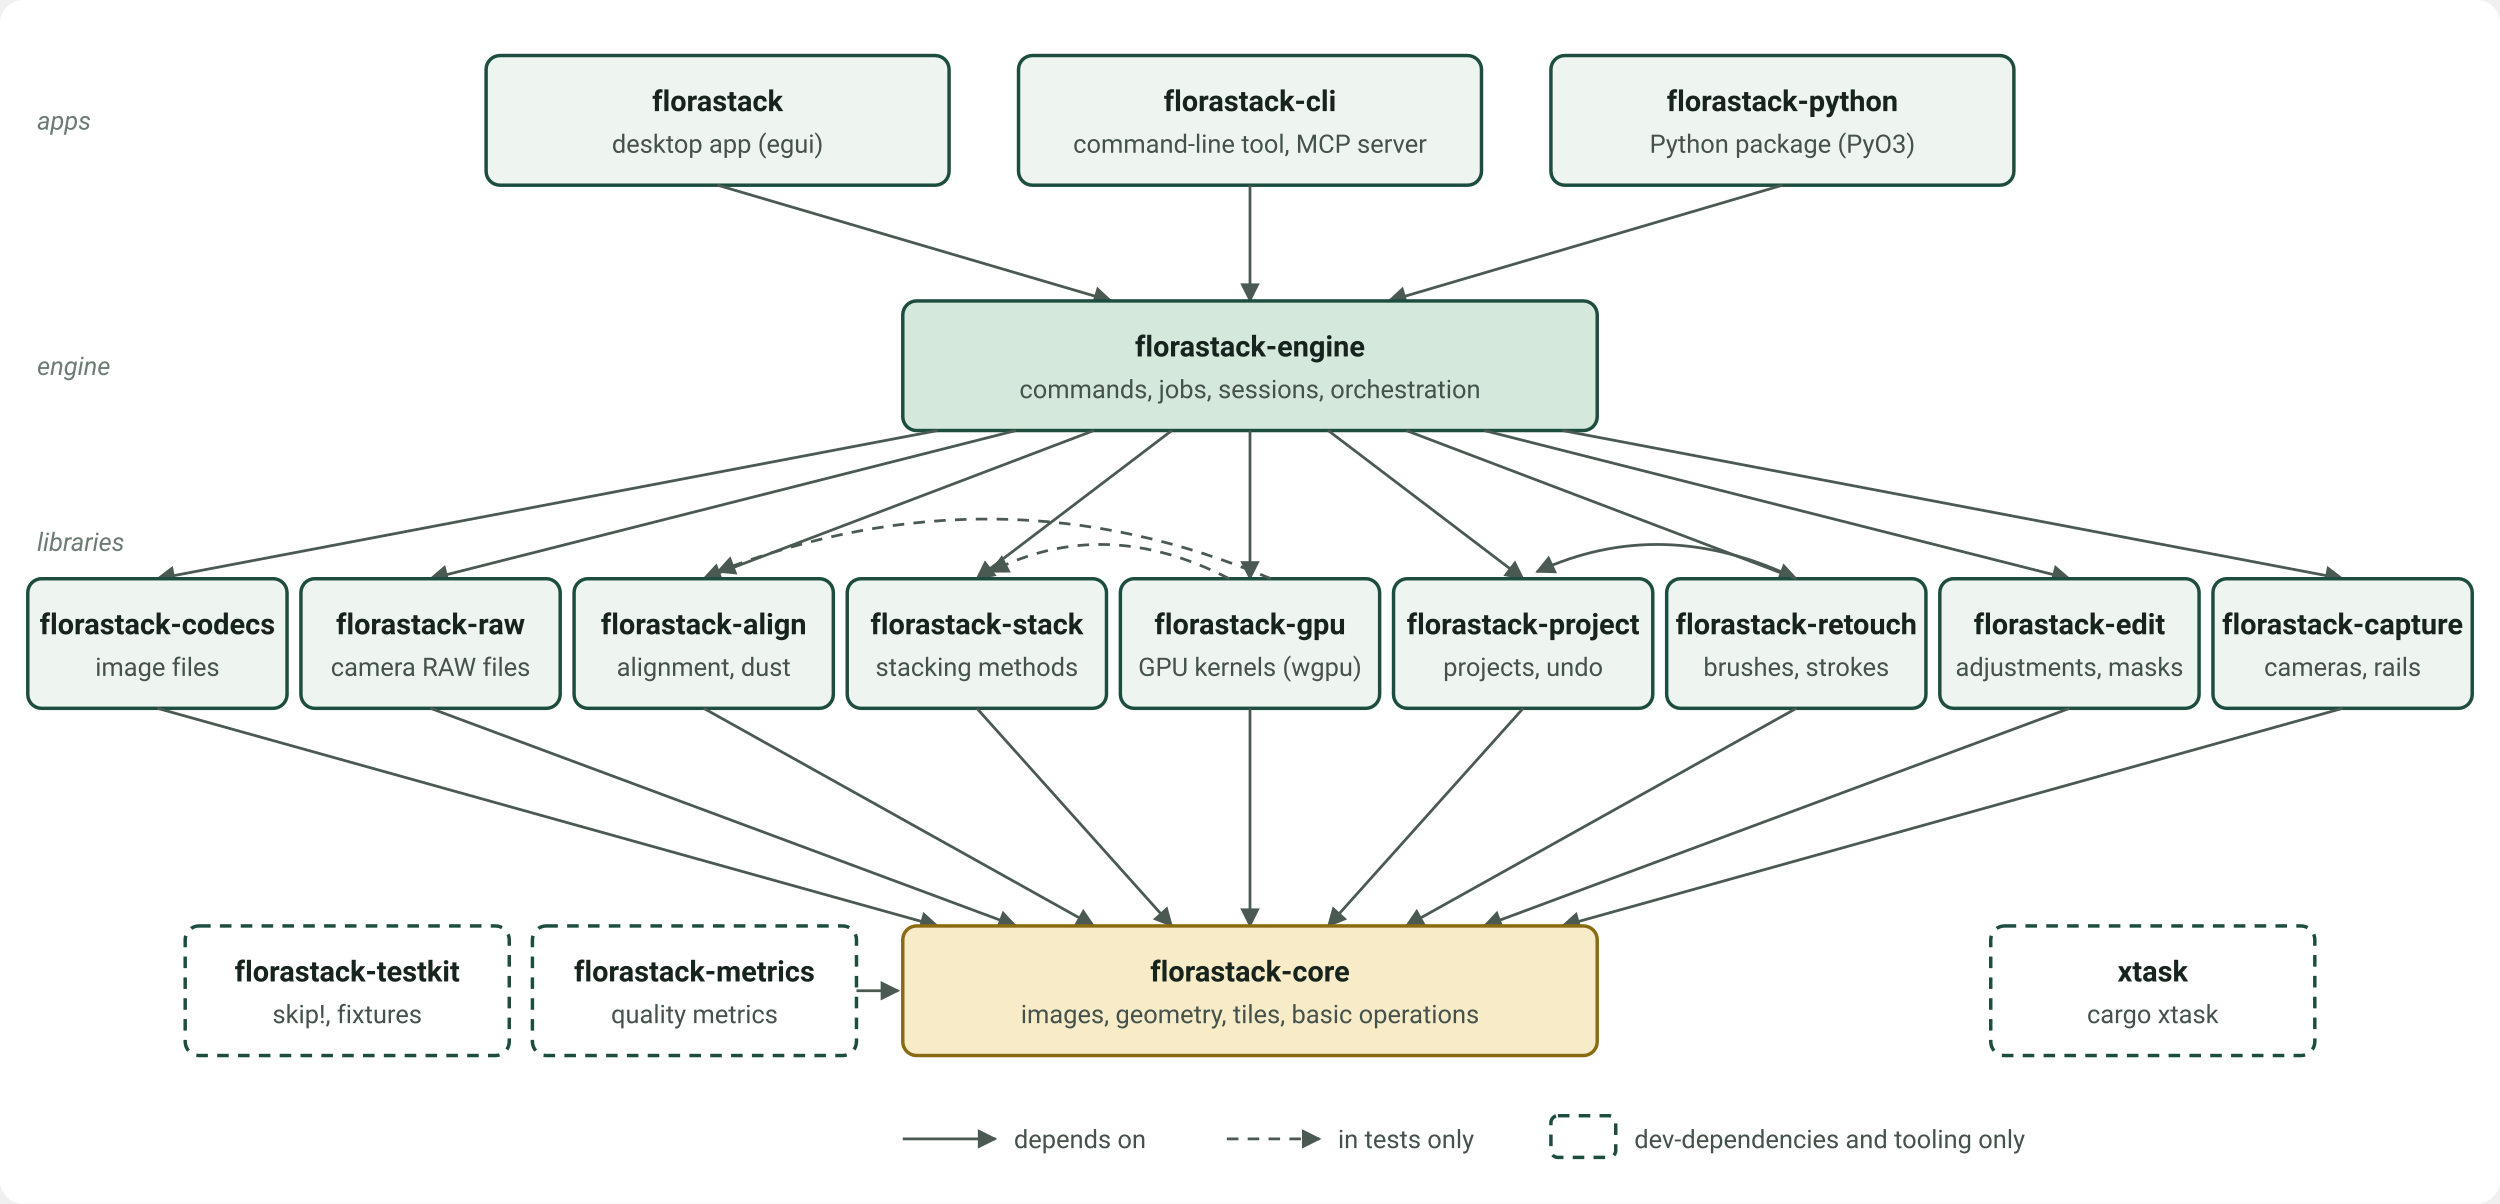
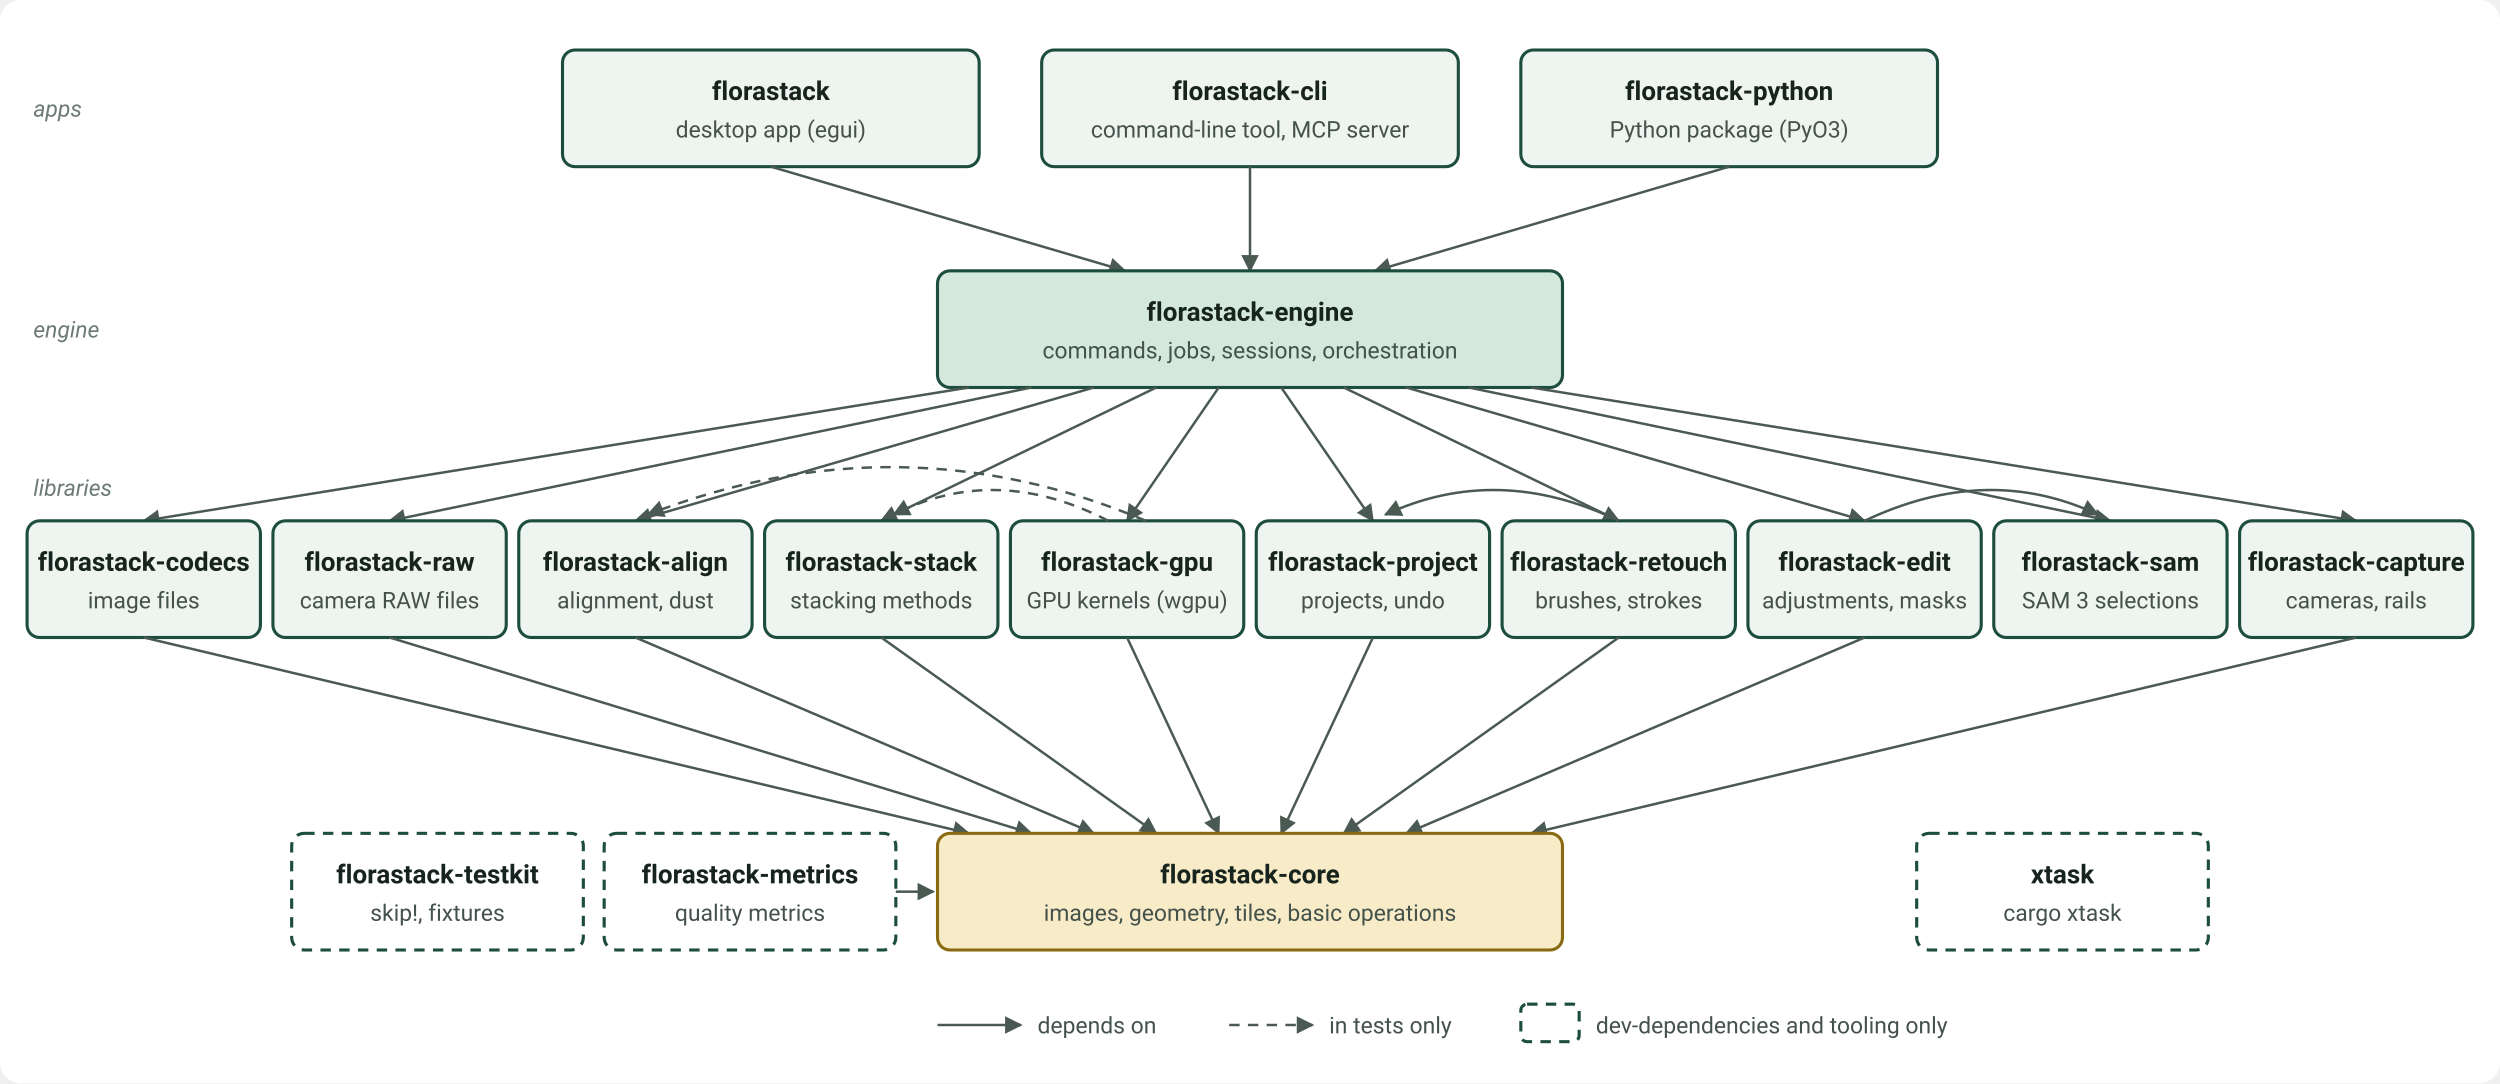
- <svg xmlns="http://www.w3.org/2000/svg" viewBox="0 0 1080 520" width="1080" height="520" font-family="system-ui, -apple-system, 'Segoe UI', Roboto, sans-serif" role="img" aria-labelledby="title desc">
+ <svg xmlns="http://www.w3.org/2000/svg" viewBox="0 0 1200 520" width="1200" height="520" font-family="system-ui, -apple-system, 'Segoe UI', Roboto, sans-serif" role="img" aria-labelledby="title desc">
  <defs>
    <marker id="arrow" viewBox="0 0 10 10" refX="9" refY="5" markerWidth="7" markerHeight="7" orient="auto-start-reverse">
      <path d="M 0 0 L 10 5 L 0 10 z" fill="#4a5a52" />
    </marker>
  </defs>
  <style>
    .box { fill: #eef5f1; stroke: #1d4d3f; stroke-width: 1.5; }
    .engine { fill: #d4e9dc; }
    .core { fill: #f7ebc8; stroke: #8a6a12; }
    .dev { fill: #ffffff; stroke-dasharray: 5 4; }
    .name { font-size: 12.5px; font-weight: 600; fill: #17231d; text-anchor: middle; }
    .what { font-size: 11px; fill: #44524b; text-anchor: middle; }
    .edge { stroke: #4a5a52; stroke-width: 1.2; fill: none; marker-end: url(#arrow); }
    .devedge { stroke: #4a5a52; stroke-width: 1.2; fill: none; stroke-dasharray: 5 4; marker-end: url(#arrow); }
    .layer { font-size: 11px; fill: #6b7a72; font-style: italic; }
  </style>
-   <rect x="0" y="0" width="1080" height="520" rx="10" fill="#ffffff" />
+   <rect x="0" y="0" width="1200" height="520" rx="10" fill="#ffffff" />
  <text class="layer" x="16" y="56">apps</text>
  <text class="layer" x="16" y="162">engine</text>
  <text class="layer" x="16" y="238">libraries</text>
-   <rect class="box" x="210" y="24" width="200" height="56" rx="6" />
-   <text class="name" x="310" y="48">florastack</text>
-   <text class="what" x="310" y="66">desktop app (egui)</text>
-   <rect class="box" x="440" y="24" width="200" height="56" rx="6" />
-   <text class="name" x="540" y="48">florastack-cli</text>
-   <text class="what" x="540" y="66">command-line tool, MCP server</text>
-   <rect class="box" x="670" y="24" width="200" height="56" rx="6" />
-   <text class="name" x="770" y="48">florastack-python</text>
-   <text class="what" x="770" y="66">Python package (PyO3)</text>
-   <path class="edge" d="M 310 80 L 480 130" />
-   <path class="edge" d="M 540 80 L 540 130" />
-   <path class="edge" d="M 770 80 L 600 130" />
-   <rect class="box engine" x="390" y="130" width="300" height="56" rx="6" />
-   <text class="name" x="540" y="154">florastack-engine</text>
-   <text class="what" x="540" y="172">commands, jobs, sessions, orchestration</text>
-   <path class="edge" d="M 405 186 L 68 250" />
-   <path class="edge" d="M 438.8 186 L 186 250" />
-   <path class="edge" d="M 472.5 186 L 304 250" />
-   <path class="edge" d="M 506.2 186 L 422 250" />
-   <path class="edge" d="M 540 186 L 540 250" />
-   <path class="edge" d="M 573.8 186 L 658 250" />
-   <path class="edge" d="M 607.5 186 L 776 250" />
-   <path class="edge" d="M 641.2 186 L 894 250" />
-   <path class="edge" d="M 675 186 L 1012 250" />
-   <rect class="box" x="12" y="250" width="112" height="56" rx="6" />
-   <text class="name" x="68" y="274">florastack-codecs</text>
-   <text class="what" x="68" y="292">image files</text>
-   <rect class="box" x="130" y="250" width="112" height="56" rx="6" />
-   <text class="name" x="186" y="274">florastack-raw</text>
-   <text class="what" x="186" y="292">camera RAW files</text>
-   <rect class="box" x="248" y="250" width="112" height="56" rx="6" />
-   <text class="name" x="304" y="274">florastack-align</text>
-   <text class="what" x="304" y="292">alignment, dust</text>
-   <rect class="box" x="366" y="250" width="112" height="56" rx="6" />
-   <text class="name" x="422" y="274">florastack-stack</text>
-   <text class="what" x="422" y="292">stacking methods</text>
-   <rect class="box" x="484" y="250" width="112" height="56" rx="6" />
-   <text class="name" x="540" y="274">florastack-gpu</text>
-   <text class="what" x="540" y="292">GPU kernels (wgpu)</text>
-   <rect class="box" x="602" y="250" width="112" height="56" rx="6" />
-   <text class="name" x="658" y="274">florastack-project</text>
-   <text class="what" x="658" y="292">projects, undo</text>
-   <rect class="box" x="720" y="250" width="112" height="56" rx="6" />
-   <text class="name" x="776" y="274">florastack-retouch</text>
-   <text class="what" x="776" y="292">brushes, strokes</text>
-   <rect class="box" x="838" y="250" width="112" height="56" rx="6" />
-   <text class="name" x="894" y="274">florastack-edit</text>
-   <text class="what" x="894" y="292">adjustments, masks</text>
-   <rect class="box" x="956" y="250" width="112" height="56" rx="6" />
-   <text class="name" x="1012" y="274">florastack-capture</text>
-   <text class="what" x="1012" y="292">cameras, rails</text>
-   <path class="edge" d="M 776 250 Q 718 222 664 247" />
-   <path class="devedge" d="M 531 250 Q 477 222 428 247" />
-   <path class="devedge" d="M 549 250 Q 431 200 310 247" />
-   <path class="edge" d="M 68 306 L 405 400" />
-   <path class="edge" d="M 186 306 L 438.8 400" />
-   <path class="edge" d="M 304 306 L 472.5 400" />
-   <path class="edge" d="M 422 306 L 506.2 400" />
-   <path class="edge" d="M 540 306 L 540 400" />
-   <path class="edge" d="M 658 306 L 573.8 400" />
-   <path class="edge" d="M 776 306 L 607.5 400" />
-   <path class="edge" d="M 894 306 L 641.2 400" />
-   <path class="edge" d="M 1012 306 L 675 400" />
-   <rect class="box core" x="390" y="400" width="300" height="56" rx="6" />
-   <text class="name" x="540" y="424">florastack-core</text>
-   <text class="what" x="540" y="442">images, geometry, tiles, basic operations</text>
-   <rect class="box dev" x="80" y="400" width="140" height="56" rx="6" />
-   <text class="name" x="150" y="424">florastack-testkit</text>
-   <text class="what" x="150" y="442">skip!, fixtures</text>
-   <rect class="box dev" x="230" y="400" width="140" height="56" rx="6" />
-   <text class="name" x="300" y="424">florastack-metrics</text>
-   <text class="what" x="300" y="442">quality metrics</text>
-   <path class="edge" d="M 370 428 L 388 428" />
-   <rect class="box dev" x="860" y="400" width="140" height="56" rx="6" />
-   <text class="name" x="930" y="424">xtask</text>
-   <text class="what" x="930" y="442">cargo xtask</text>
-   <path class="edge" d="M 390 492 L 430 492" />
-   <text class="what" x="438" y="496" style="text-anchor: start">depends on</text>
-   <path class="devedge" d="M 530 492 L 570 492" />
-   <text class="what" x="578" y="496" style="text-anchor: start">in tests only</text>
-   <rect class="box dev" x="670" y="482" width="28" height="18" rx="3" />
-   <text class="what" x="706" y="496" style="text-anchor: start">dev-dependencies and tooling only</text>
+   <rect class="box" x="270" y="24" width="200" height="56" rx="6" />
+   <text class="name" x="370" y="48">florastack</text>
+   <text class="what" x="370" y="66">desktop app (egui)</text>
+   <rect class="box" x="500" y="24" width="200" height="56" rx="6" />
+   <text class="name" x="600" y="48">florastack-cli</text>
+   <text class="what" x="600" y="66">command-line tool, MCP server</text>
+   <rect class="box" x="730" y="24" width="200" height="56" rx="6" />
+   <text class="name" x="830" y="48">florastack-python</text>
+   <text class="what" x="830" y="66">Python package (PyO3)</text>
+   <path class="edge" d="M 370 80 L 540 130" />
+   <path class="edge" d="M 600 80 L 600 130" />
+   <path class="edge" d="M 830 80 L 660 130" />
+   <rect class="box engine" x="450" y="130" width="300" height="56" rx="6" />
+   <text class="name" x="600" y="154">florastack-engine</text>
+   <text class="what" x="600" y="172">commands, jobs, sessions, orchestration</text>
+   <path class="edge" d="M 465 186 L 69 250" />
+   <path class="edge" d="M 495 186 L 187 250" />
+   <path class="edge" d="M 525 186 L 305 250" />
+   <path class="edge" d="M 555 186 L 423 250" />
+   <path class="edge" d="M 585 186 L 541 250" />
+   <path class="edge" d="M 615 186 L 659 250" />
+   <path class="edge" d="M 645 186 L 777 250" />
+   <path class="edge" d="M 675 186 L 895 250" />
+   <path class="edge" d="M 705 186 L 1013 250" />
+   <path class="edge" d="M 735 186 L 1131 250" />
+   <rect class="box" x="13" y="250" width="112" height="56" rx="6" />
+   <text class="name" x="69" y="274">florastack-codecs</text>
+   <text class="what" x="69" y="292">image files</text>
+   <rect class="box" x="131" y="250" width="112" height="56" rx="6" />
+   <text class="name" x="187" y="274">florastack-raw</text>
+   <text class="what" x="187" y="292">camera RAW files</text>
+   <rect class="box" x="249" y="250" width="112" height="56" rx="6" />
+   <text class="name" x="305" y="274">florastack-align</text>
+   <text class="what" x="305" y="292">alignment, dust</text>
+   <rect class="box" x="367" y="250" width="112" height="56" rx="6" />
+   <text class="name" x="423" y="274">florastack-stack</text>
+   <text class="what" x="423" y="292">stacking methods</text>
+   <rect class="box" x="485" y="250" width="112" height="56" rx="6" />
+   <text class="name" x="541" y="274">florastack-gpu</text>
+   <text class="what" x="541" y="292">GPU kernels (wgpu)</text>
+   <rect class="box" x="603" y="250" width="112" height="56" rx="6" />
+   <text class="name" x="659" y="274">florastack-project</text>
+   <text class="what" x="659" y="292">projects, undo</text>
+   <rect class="box" x="721" y="250" width="112" height="56" rx="6" />
+   <text class="name" x="777" y="274">florastack-retouch</text>
+   <text class="what" x="777" y="292">brushes, strokes</text>
+   <rect class="box" x="839" y="250" width="112" height="56" rx="6" />
+   <text class="name" x="895" y="274">florastack-edit</text>
+   <text class="what" x="895" y="292">adjustments, masks</text>
+   <rect class="box" x="957" y="250" width="112" height="56" rx="6" />
+   <text class="name" x="1013" y="274">florastack-sam</text>
+   <text class="what" x="1013" y="292">SAM 3 selections</text>
+   <rect class="box" x="1075" y="250" width="112" height="56" rx="6" />
+   <text class="name" x="1131" y="274">florastack-capture</text>
+   <text class="what" x="1131" y="292">cameras, rails</text>
+   <path class="edge" d="M 777 250 Q 719 222 665 247" />
+   <path class="edge" d="M 895 250 Q 954 222 1007 247" />
+   <path class="devedge" d="M 532 250 Q 478 222 429 247" />
+   <path class="devedge" d="M 550 250 Q 432 200 311 247" />
+   <path class="edge" d="M 69 306 L 465 400" />
+   <path class="edge" d="M 187 306 L 495 400" />
+   <path class="edge" d="M 305 306 L 525 400" />
+   <path class="edge" d="M 423 306 L 555 400" />
+   <path class="edge" d="M 541 306 L 585 400" />
+   <path class="edge" d="M 659 306 L 615 400" />
+   <path class="edge" d="M 777 306 L 645 400" />
+   <path class="edge" d="M 895 306 L 675 400" />
+   <path class="edge" d="M 1131 306 L 735 400" />
+   <rect class="box core" x="450" y="400" width="300" height="56" rx="6" />
+   <text class="name" x="600" y="424">florastack-core</text>
+   <text class="what" x="600" y="442">images, geometry, tiles, basic operations</text>
+   <rect class="box dev" x="140" y="400" width="140" height="56" rx="6" />
+   <text class="name" x="210" y="424">florastack-testkit</text>
+   <text class="what" x="210" y="442">skip!, fixtures</text>
+   <rect class="box dev" x="290" y="400" width="140" height="56" rx="6" />
+   <text class="name" x="360" y="424">florastack-metrics</text>
+   <text class="what" x="360" y="442">quality metrics</text>
+   <path class="edge" d="M 430 428 L 448 428" />
+   <rect class="box dev" x="920" y="400" width="140" height="56" rx="6" />
+   <text class="name" x="990" y="424">xtask</text>
+   <text class="what" x="990" y="442">cargo xtask</text>
+   <path class="edge" d="M 450 492 L 490 492" />
+   <text class="what" x="498" y="496" style="text-anchor: start">depends on</text>
+   <path class="devedge" d="M 590 492 L 630 492" />
+   <text class="what" x="638" y="496" style="text-anchor: start">in tests only</text>
+   <rect class="box dev" x="730" y="482" width="28" height="18" rx="3" />
+   <text class="what" x="766" y="496" style="text-anchor: start">dev-dependencies and tooling only</text>
</svg>
